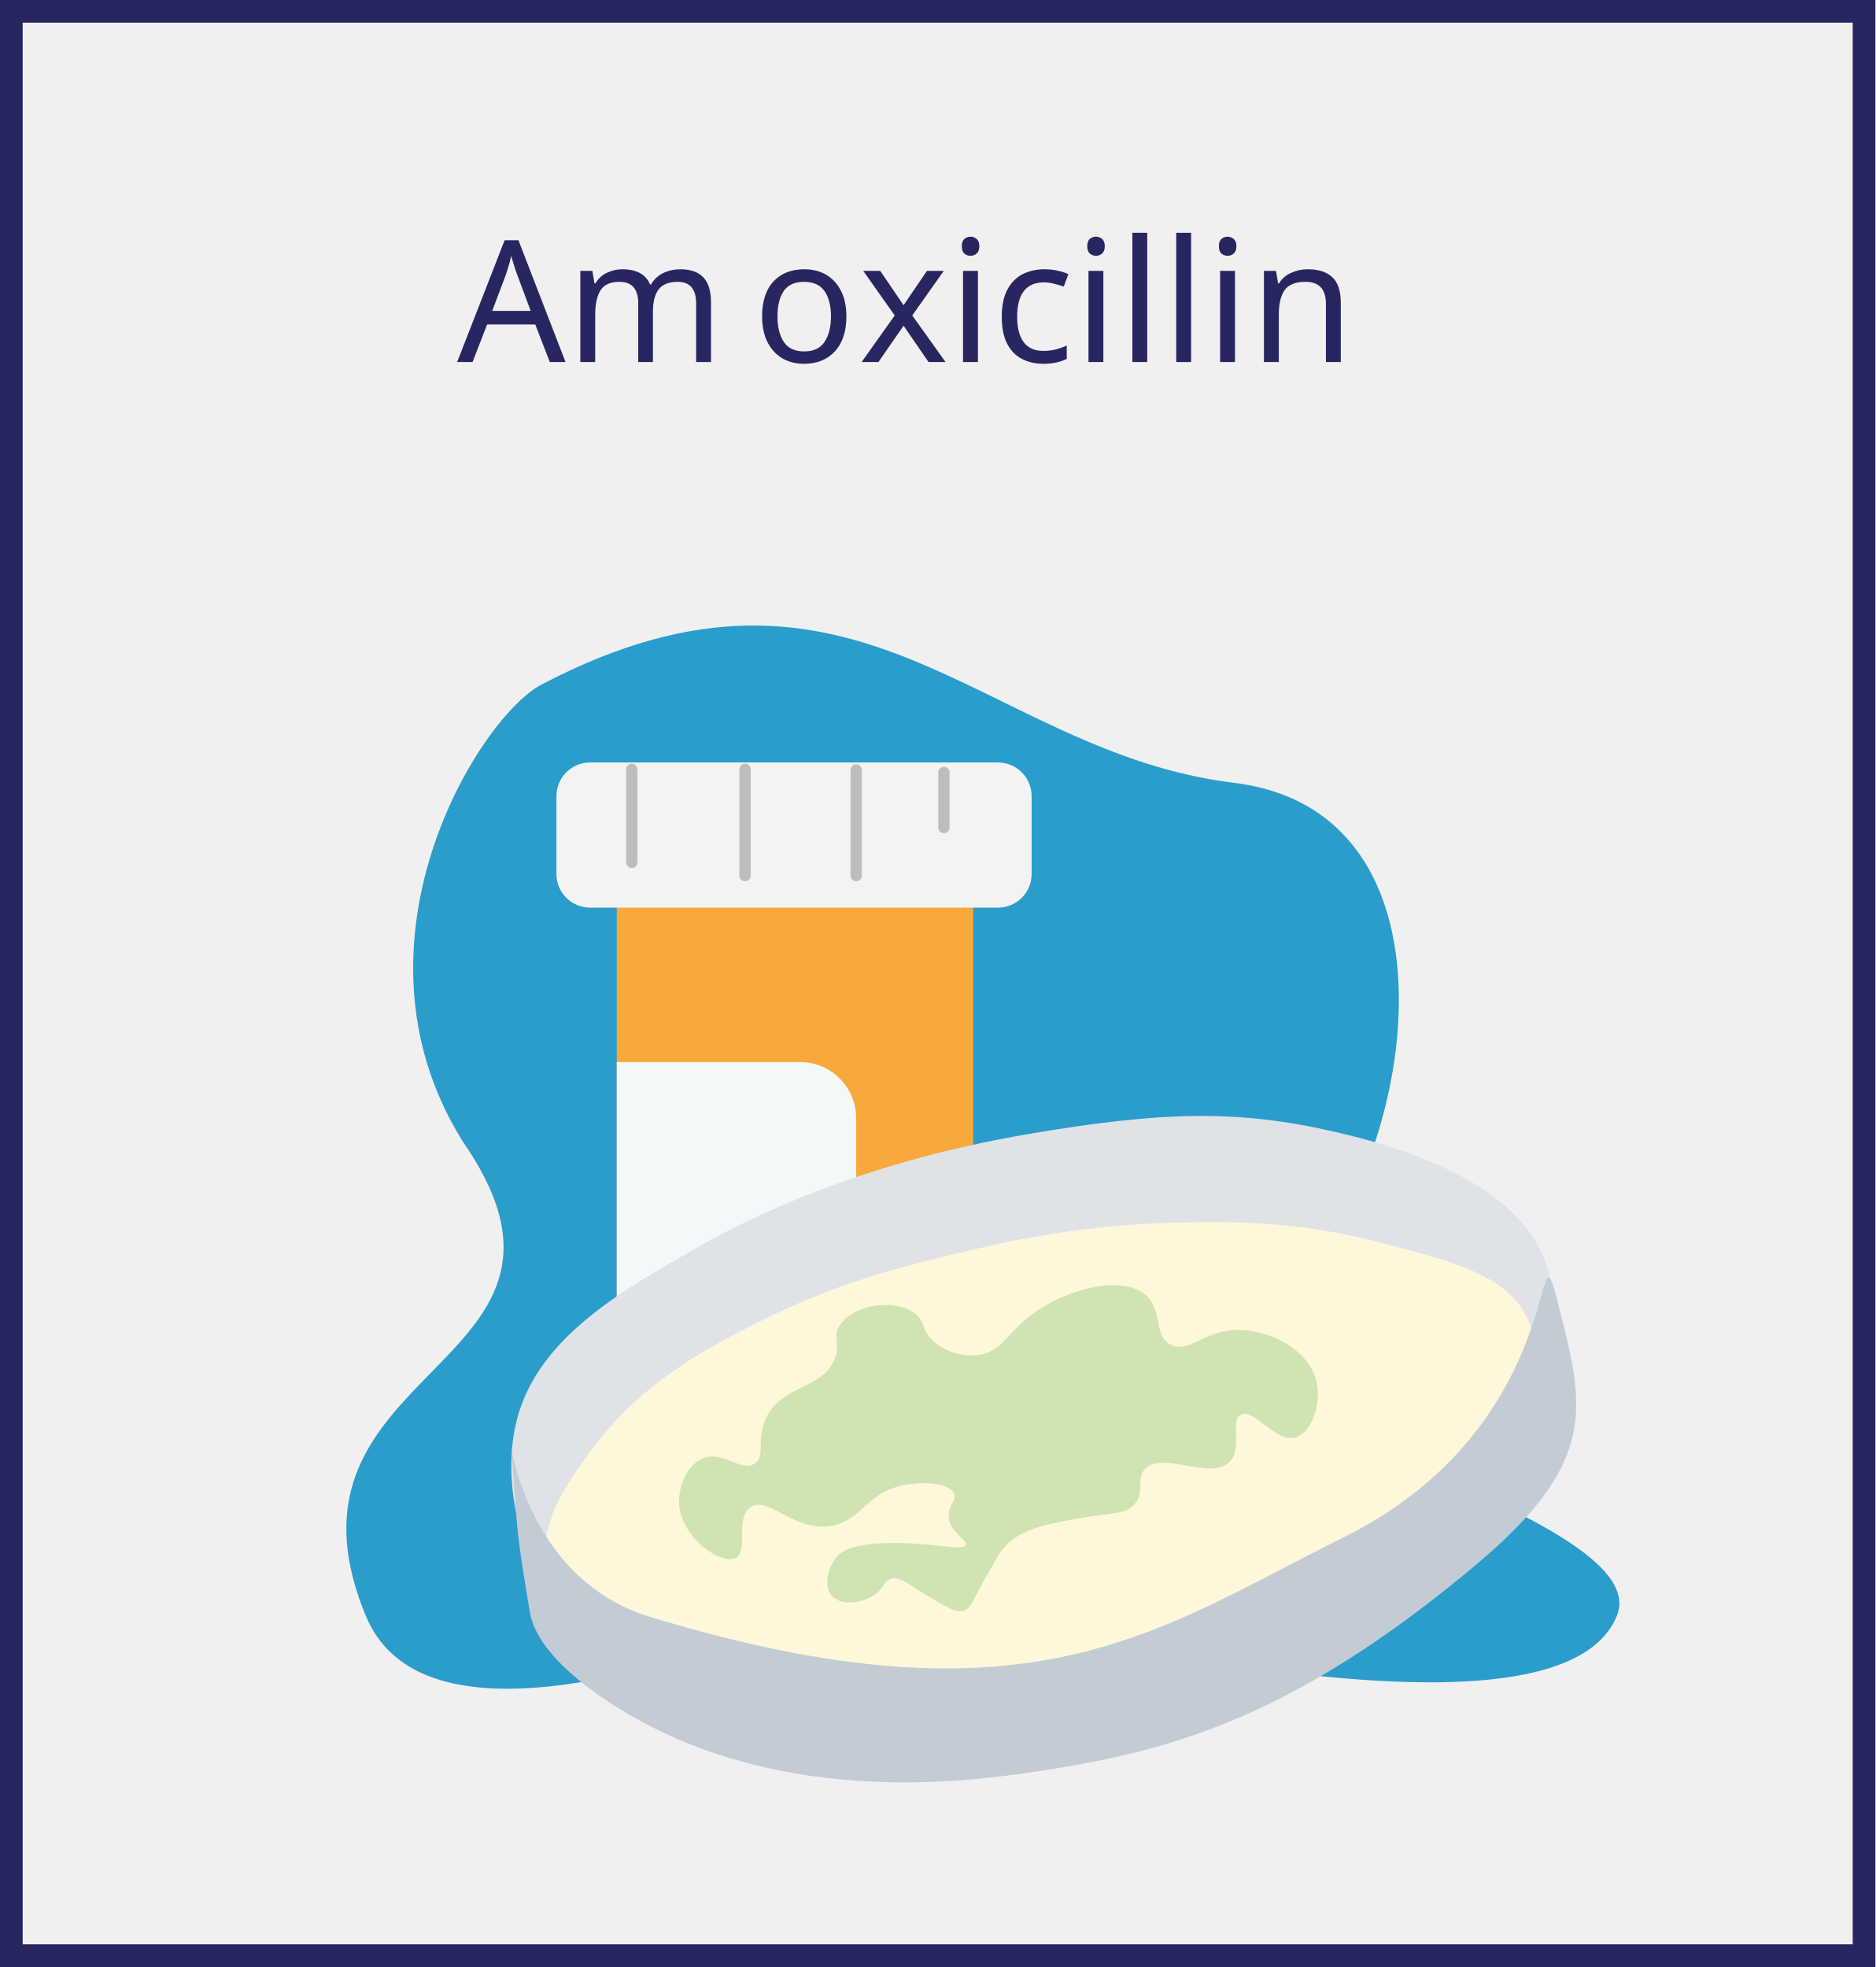
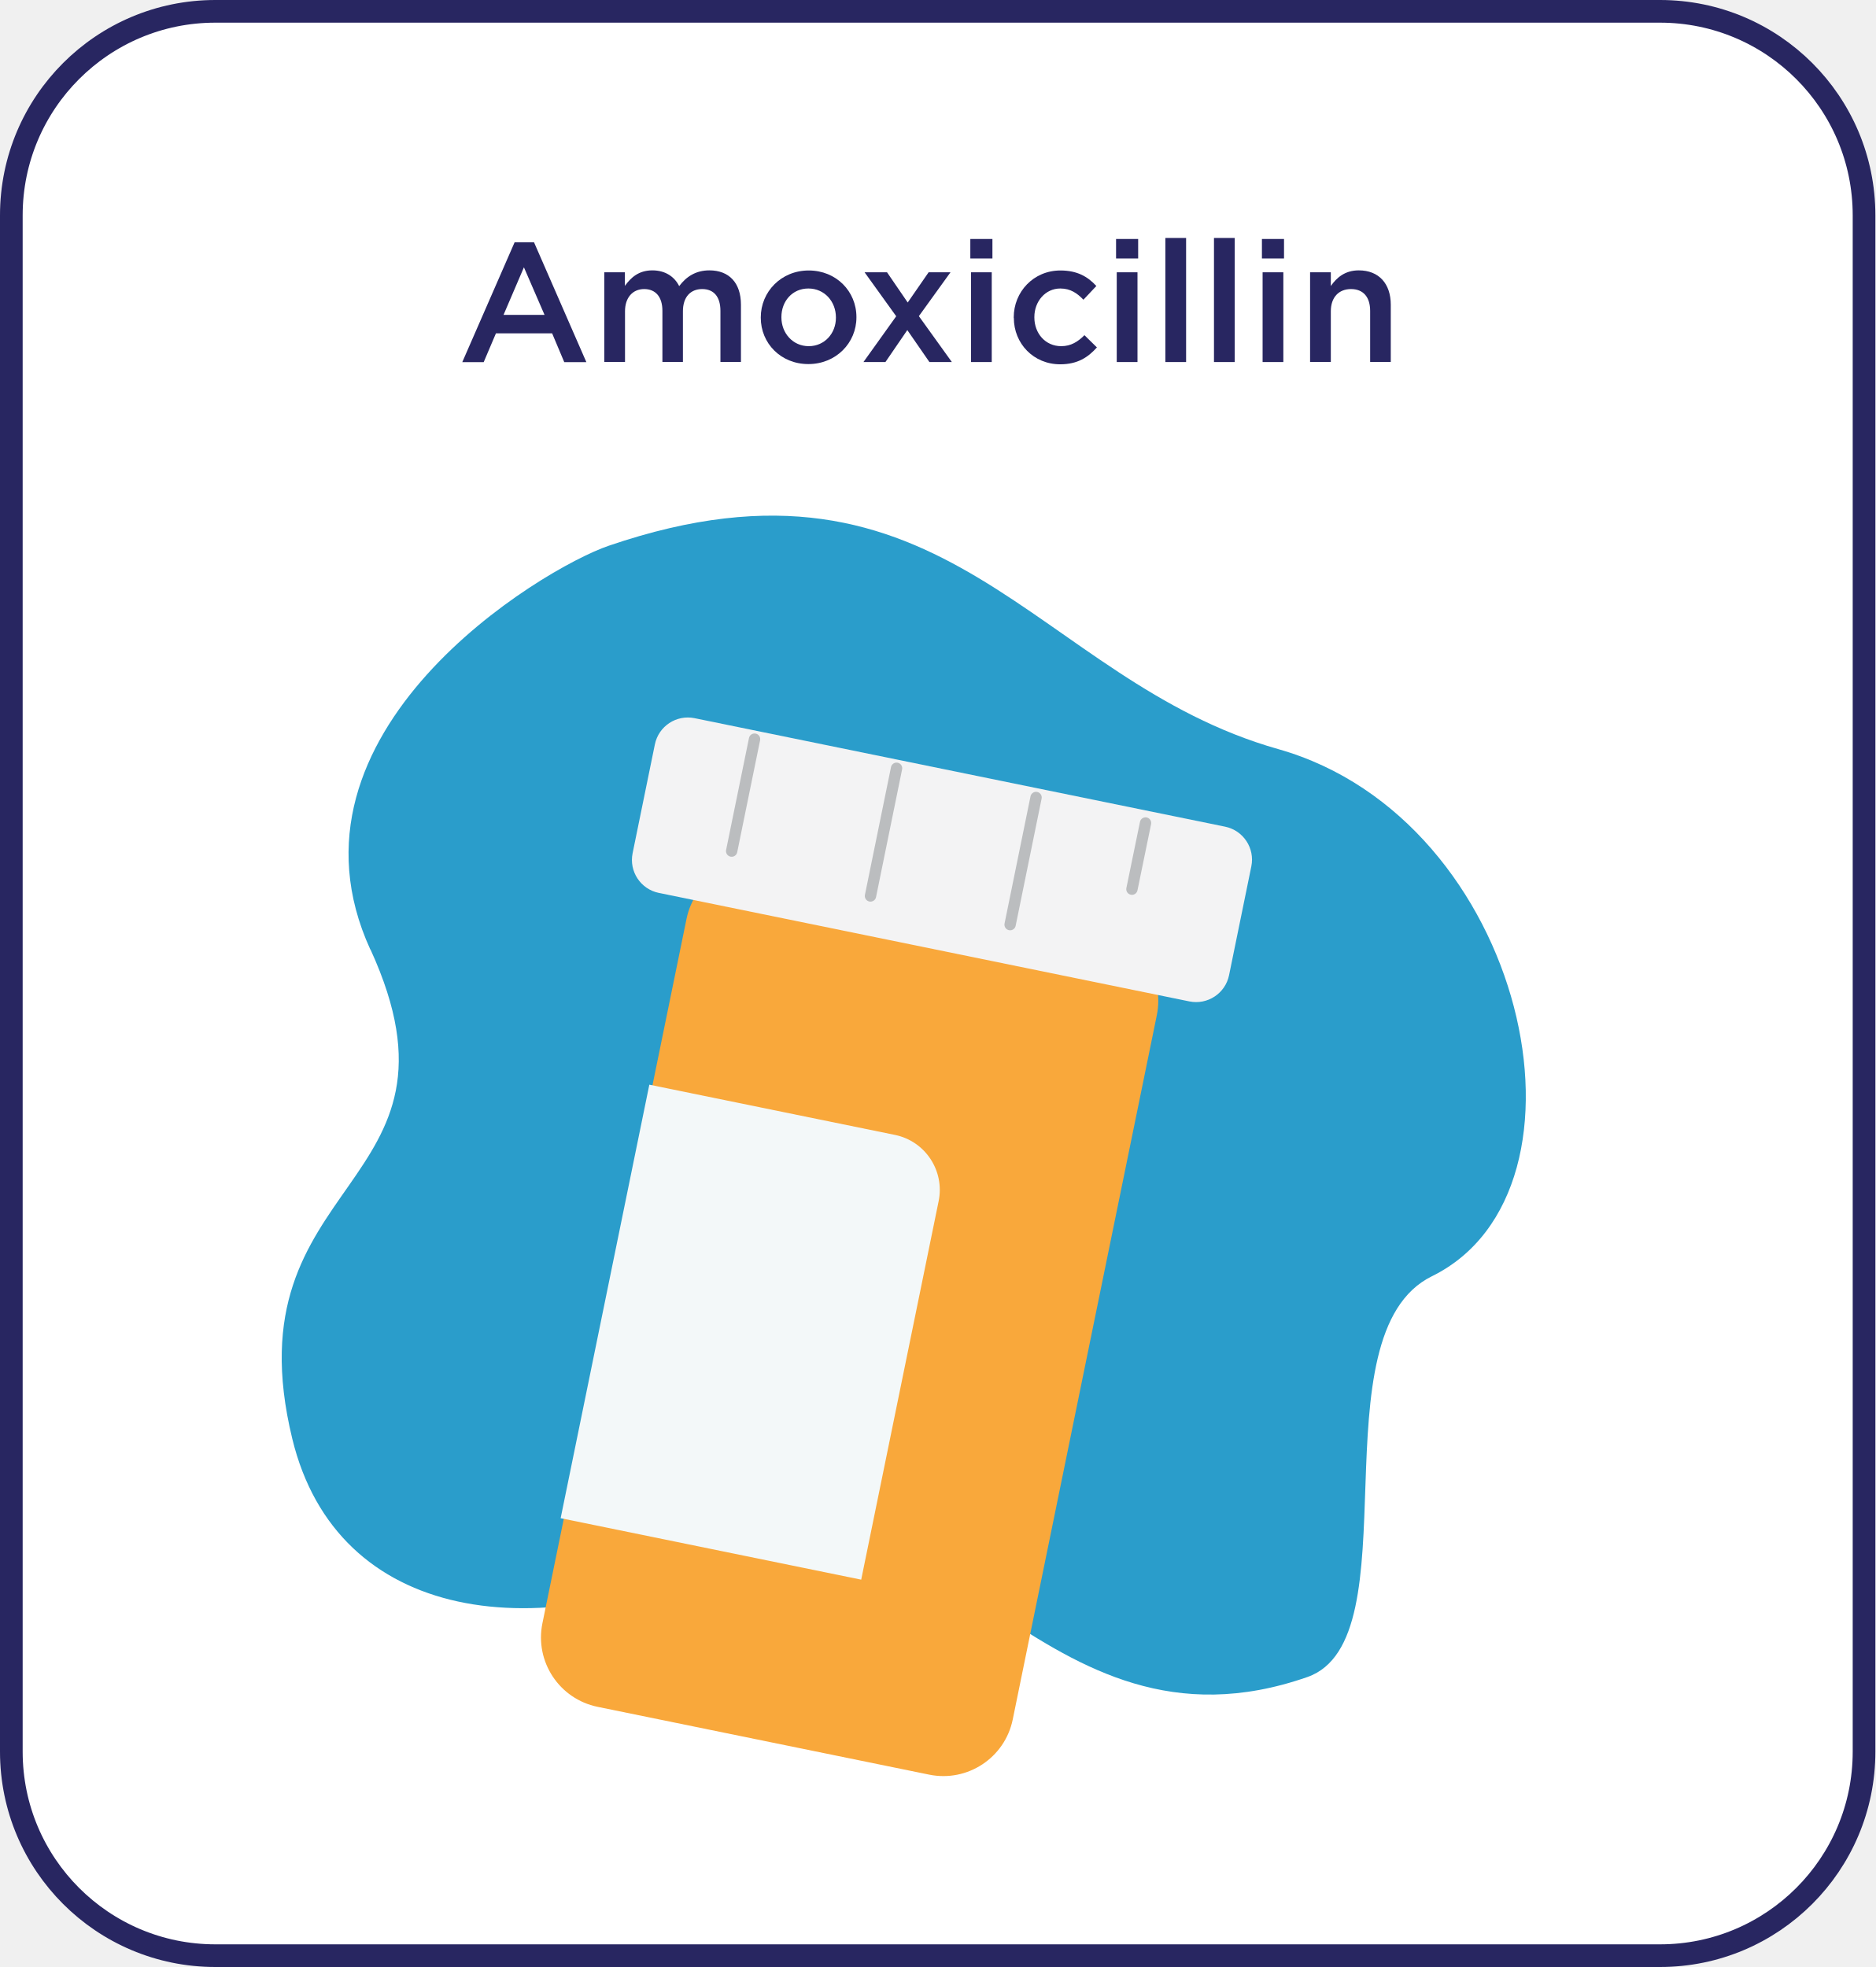
- <svg xmlns="http://www.w3.org/2000/svg" id="Cards" viewBox="0 0 165.48 173.59">
+ <svg xmlns="http://www.w3.org/2000/svg" id="Layer_2" data-name="Layer 2" viewBox="0 0 165.48 173.59">
  <defs>
    <style>
      .cls-1 {
+         fill: none;
        stroke: #bbbdbf;
        stroke-linecap: round;
        stroke-linejoin: round;
      }

-       .cls-1, .cls-2 {
-         fill: none;
-       }
- 
      .cls-2 {
+         fill: #fff;
        stroke: #282661;
        stroke-miterlimit: 10;
        stroke-width: 2px;
      }

      .cls-3 {
-         fill: #282661;
-         font-family: Gotham-Medium, Gotham;
-         font-size: 15px;
-         font-weight: 500;
+         fill: #f3f3f4;
+       }
+ 
+       .cls-3, .cls-4, .cls-5, .cls-6, .cls-7 {
+         stroke-width: 0px;
      }

      .cls-4 {
-         fill: #f3f3f4;
-       }
- 
-       .cls-4, .cls-5, .cls-6, .cls-7, .cls-8, .cls-9, .cls-10, .cls-11 {
-         stroke-width: 0px;
+         fill: #f3f8f9;
      }

      .cls-5 {
-         fill: #f3f8f9;
+         fill: #f9a83b;
      }

      .cls-6 {
-         fill: #f9a83b;
+         fill: #282661;
      }

      .cls-7 {
        fill: #2a9dcb;
      }
- 
-       .cls-8 {
-         fill: #c3ccd5;
-       }
- 
-       .cls-9 {
-         fill: #cfe4b1;
-       }
- 
-       .cls-10 {
-         fill: #dfe3e7;
-       }
- 
-       .cls-11 {
-         fill: #fff7da;
-       }
- 
-       .cls-12 {
-         letter-spacing: -.03em;
-       }
    </style>
  </defs>
-   <path class="cls-7" d="m41.23,101.35c-11.64-17.64.97-38.01,6.54-40.93,27.92-14.66,38.91,5.95,61.13,8.67,22.58,2.76,15.5,38.5,1.39,48.4-9.49,6.66,36.14,15.87,32.38,25.11-5.79,14.23-61.65-1.91-65.6-1.78-3.17.11-38.41,17.18-44.79,1.78-9.16-22.12,21.86-21.72,8.97-41.25Z" />
-   <rect class="cls-6" x="54.42" y="76.44" width="31.45" height="44.76" />
-   <path class="cls-5" d="m54.42,93.73h16.18c2.73,0,4.95,2.22,4.95,4.95v26.84h-21.13v-31.79h0Z" />
-   <rect class="cls-4" x="49.1" y="67.29" width="41.93" height="12.81" rx="2.97" ry="2.97" />
-   <line class="cls-1" x1="55.75" y1="67.9" x2="55.75" y2="76.1" />
-   <line class="cls-1" x1="65.74" y1="67.9" x2="65.74" y2="77.27" />
-   <line class="cls-1" x1="75.55" y1="67.95" x2="75.55" y2="77.27" />
-   <line class="cls-1" x1="83.29" y1="68.17" x2="83.29" y2="73.03" />
-   <path class="cls-10" d="m47.2,136.57c-1.36-.13-2.72-5.84-1.76-10.55,1.54-7.6,8.94-11.9,16.47-16.14,3.82-2.15,13.54-7.21,28.95-9.82,11.86-2.01,18.39-2.13,26.95-.17,23.21,5.32,19.14,16.7,18.21,18.11-.27.41-3.6,20.28-26.53-6.3-1.78-2.06-5.5-3.9-11.98-2.99-18.09,2.52-22.82,7.27-30.61,12.98-4.46,3.26-13.73,3.4-16.8,9.82-1.22,2.55-1.96,5.15-2.9,5.06Z" />
-   <path class="cls-11" d="m48.12,137.95c-.35-3.72,1.69-6.68,3.68-9.47,4.6-6.45,10.58-9.53,15.43-11.95,6.62-3.31,12.1-4.67,17.15-5.9,3.9-.94,10.48-2.5,19.27-2.73,4.35-.11,10.3-.23,17.65,1.64,6.77,1.72,11.72,2.98,13.48,6.82,2.57,5.63-3.34,13.25-5.32,15.81-9.6,12.38-24.29,15.72-35.61,18.14-9.71,2.07-26.58,5.67-38.43-2.5-2-1.37-6.81-4.69-7.3-9.86Z" />
-   <path class="cls-9" d="m82.21,118.2c-.9-.92-.56-1.47-1.33-2.16-1.69-1.52-5.65-.97-6.82,1-.58.97.06,1.38-.33,2.66-.91,2.92-4.75,2.43-6.16,5.49-.87,1.9.02,3.37-1,3.99-1.21.74-2.73-1.16-4.49-.5-1.41.53-2.17,2.38-2.16,3.83.02,3.14,3.71,5.63,4.99,4.99,1.17-.58-.09-3.54,1.33-4.49,1.56-1.05,3.67,2.12,6.99,1.66,2.89-.4,3.11-3.05,6.82-3.66,1.8-.3,3.86-.02,4.16.83.21.58-.56.99-.5,2,.08,1.41,1.68,2.03,1.5,2.5-.23.6-2.86-.23-6.66-.17-3.51.06-4.34.81-4.66,1.16-.84.94-1.25,2.62-.5,3.49.78.91,2.6.67,3.66,0,.95-.6.9-1.32,1.66-1.5.72-.17,1.21.35,2.83,1.33,1.88,1.14,2.82,1.7,3.49,1.5.69-.21.75-.87,2.16-3.33.7-1.22,1.05-1.83,1.33-2.16,1.41-1.69,3.62-2.12,6.66-2.66,3.03-.55,4.19-.3,4.99-1.33.88-1.13.05-2.12.83-2.99,1.55-1.73,5.8,1.04,7.49-.67,1.21-1.22,0-3.63,1-4.16,1.17-.62,3.04,2.51,4.83,2,1.42-.41,2.33-3,1.83-4.99-.71-2.83-4.28-4.61-7.15-4.49-2.87.12-4.12,2.09-5.66,1.33-1.62-.79-.68-3.17-2.33-4.49-2.23-1.78-7.62-.38-10.81,2.5-1.46,1.31-2,2.51-3.66,2.83-1.42.27-3.21-.19-4.33-1.33Z" />
-   <path class="cls-8" d="m137.53,115.23c-2.4-9.47,1.45,10.29-18.97,20.44-16.43,8.16-27.56,17.24-61.14,7.04-11.44-3.47-12.45-16.67-12.3-14.77.6,7.73.36,6.71,1.64,14.36.7,4.18,7.11,8.34,11.32,10.39,13.26,6.46,27.65,4.5,33.28,3.66,11.76-1.75,22.69-4.65,38.93-18.3,10.86-9.12,9.47-14.02,7.24-22.82Z" />
-   <text class="cls-3" transform="translate(40.34 31.95)">
-     <tspan x="0" y="0">Am</tspan>
-     <tspan class="cls-12" x="26.08" y="0">o</tspan>
-     <tspan x="35.42" y="0">xicillin</tspan>
-   </text>
-   <rect id="Border" class="cls-2" x="1" y="1" width="163.48" height="171.59" />
+   <g id="Cards_Updated_Copy_Outlined_" data-name="Cards (Updated | Copy Outlined)">
+     <g>
+       <rect id="Border" class="cls-2" x="1" y="1" width="163.48" height="171.59" rx="18" ry="18" />
+       <path class="cls-7" d="m32.68,83.8c-8.8-19.22,15.09-33.61,21.04-35.64,29.84-10.2,37.54,11.86,59.07,17.95,21.89,6.2,29.03,38.91,13.56,46.52-10.4,5.12-1.57,32.08-10.99,35.37-23.61,8.25-32.55-19.55-49.78-11.09-18.02,8.85-35.86,6.26-39.79-9.94-5.65-23.26,16.64-21.9,6.9-43.18Z" />
+       <rect class="cls-5" x="53.79" y="78.44" width="42.36" height="75.95" rx="6.25" ry="6.25" transform="translate(24.85 -12.66) rotate(11.56)" />
+       <path class="cls-4" d="m53.11,98.04h22.12c2.73,0,4.95,2.22,4.95,4.95v34.1h-27.07v-39.05h0Z" transform="translate(24.91 -10.97) rotate(11.56)" />
+       <rect class="cls-3" x="56.26" y="68.01" width="53.72" height="15.74" rx="2.97" ry="2.97" transform="translate(16.89 -15.12) rotate(11.56)" />
+       <line class="cls-1" x1="66.58" y1="65.23" x2="64.56" y2="75.11" />
+       <line class="cls-1" x1="79.11" y1="67.8" x2="76.81" y2="79.07" />
+       <line class="cls-1" x1="91.42" y1="70.38" x2="89.13" y2="81.6" />
+       <line class="cls-1" x1="101.08" y1="72.63" x2="99.88" y2="78.47" />
+       <g>
+         <path class="cls-6" d="m45.41,21.38h1.71l4.62,10.58h-1.95l-1.07-2.54h-4.96l-1.08,2.54h-1.89l4.62-10.58Zm2.64,6.41l-1.82-4.2-1.8,4.2h3.61Z" />
+         <path class="cls-6" d="m53.31,24.03h1.83v1.2c.51-.71,1.2-1.37,2.42-1.37,1.14,0,1.95.55,2.37,1.39.63-.84,1.47-1.39,2.67-1.39,1.72,0,2.78,1.09,2.78,3.03v5.05h-1.81v-4.5c0-1.26-.59-1.93-1.61-1.93s-1.7.69-1.7,1.96v4.47h-1.81v-4.51c0-1.23-.6-1.92-1.61-1.92s-1.69.75-1.69,1.96v4.47h-1.83v-7.92Z" />
+         <path class="cls-6" d="m67.13,28.04v-.03c0-2.26,1.8-4.14,4.23-4.14s4.21,1.84,4.21,4.11v.03c0,2.25-1.8,4.12-4.24,4.12s-4.2-1.84-4.2-4.09Zm6.63,0v-.03c0-1.39-1-2.55-2.43-2.55s-2.38,1.14-2.38,2.52v.03c0,1.38,1,2.54,2.41,2.54s2.4-1.14,2.4-2.5Z" />
+         <path class="cls-6" d="m80.1,26.69l1.84-2.66h1.93l-2.79,3.87,2.91,4.05h-1.98l-1.95-2.82-1.93,2.82h-1.94l2.89-4.04-2.79-3.88h1.98l1.82,2.66Z" />
+         <path class="cls-6" d="m85.62,21.09h1.95v1.72h-1.95v-1.72Zm.06,2.94h1.83v7.92h-1.83v-7.92Z" />
+         <path class="cls-6" d="m89.45,28.04v-.03c0-2.25,1.74-4.14,4.12-4.14,1.49,0,2.42.55,3.17,1.37l-1.14,1.21c-.55-.57-1.14-.99-2.04-.99-1.32,0-2.29,1.14-2.29,2.52v.03c0,1.41.97,2.54,2.37,2.54.86,0,1.47-.39,2.05-.97l1.1,1.08c-.78.87-1.7,1.49-3.24,1.49-2.36,0-4.09-1.84-4.09-4.09Z" />
+         <path class="cls-6" d="m98.48,21.09h1.95v1.72h-1.95v-1.72Zm.06,2.94h1.83v7.92h-1.83v-7.92Z" />
+         <path class="cls-6" d="m102.83,21h1.83v10.95h-1.83v-10.95Z" />
+         <path class="cls-6" d="m107.12,21h1.83v10.95h-1.83v-10.95Z" />
+         <path class="cls-6" d="m111.35,21.09h1.95v1.72h-1.95v-1.72Zm.06,2.94h1.83v7.92h-1.83v-7.92Z" />
+         <path class="cls-6" d="m115.6,24.03h1.83v1.21c.51-.73,1.24-1.38,2.47-1.38,1.79,0,2.82,1.2,2.82,3.03v5.05h-1.82v-4.5c0-1.23-.61-1.93-1.69-1.93s-1.78.73-1.78,1.96v4.47h-1.83v-7.92Z" />
+       </g>
+     </g>
+   </g>
</svg>
